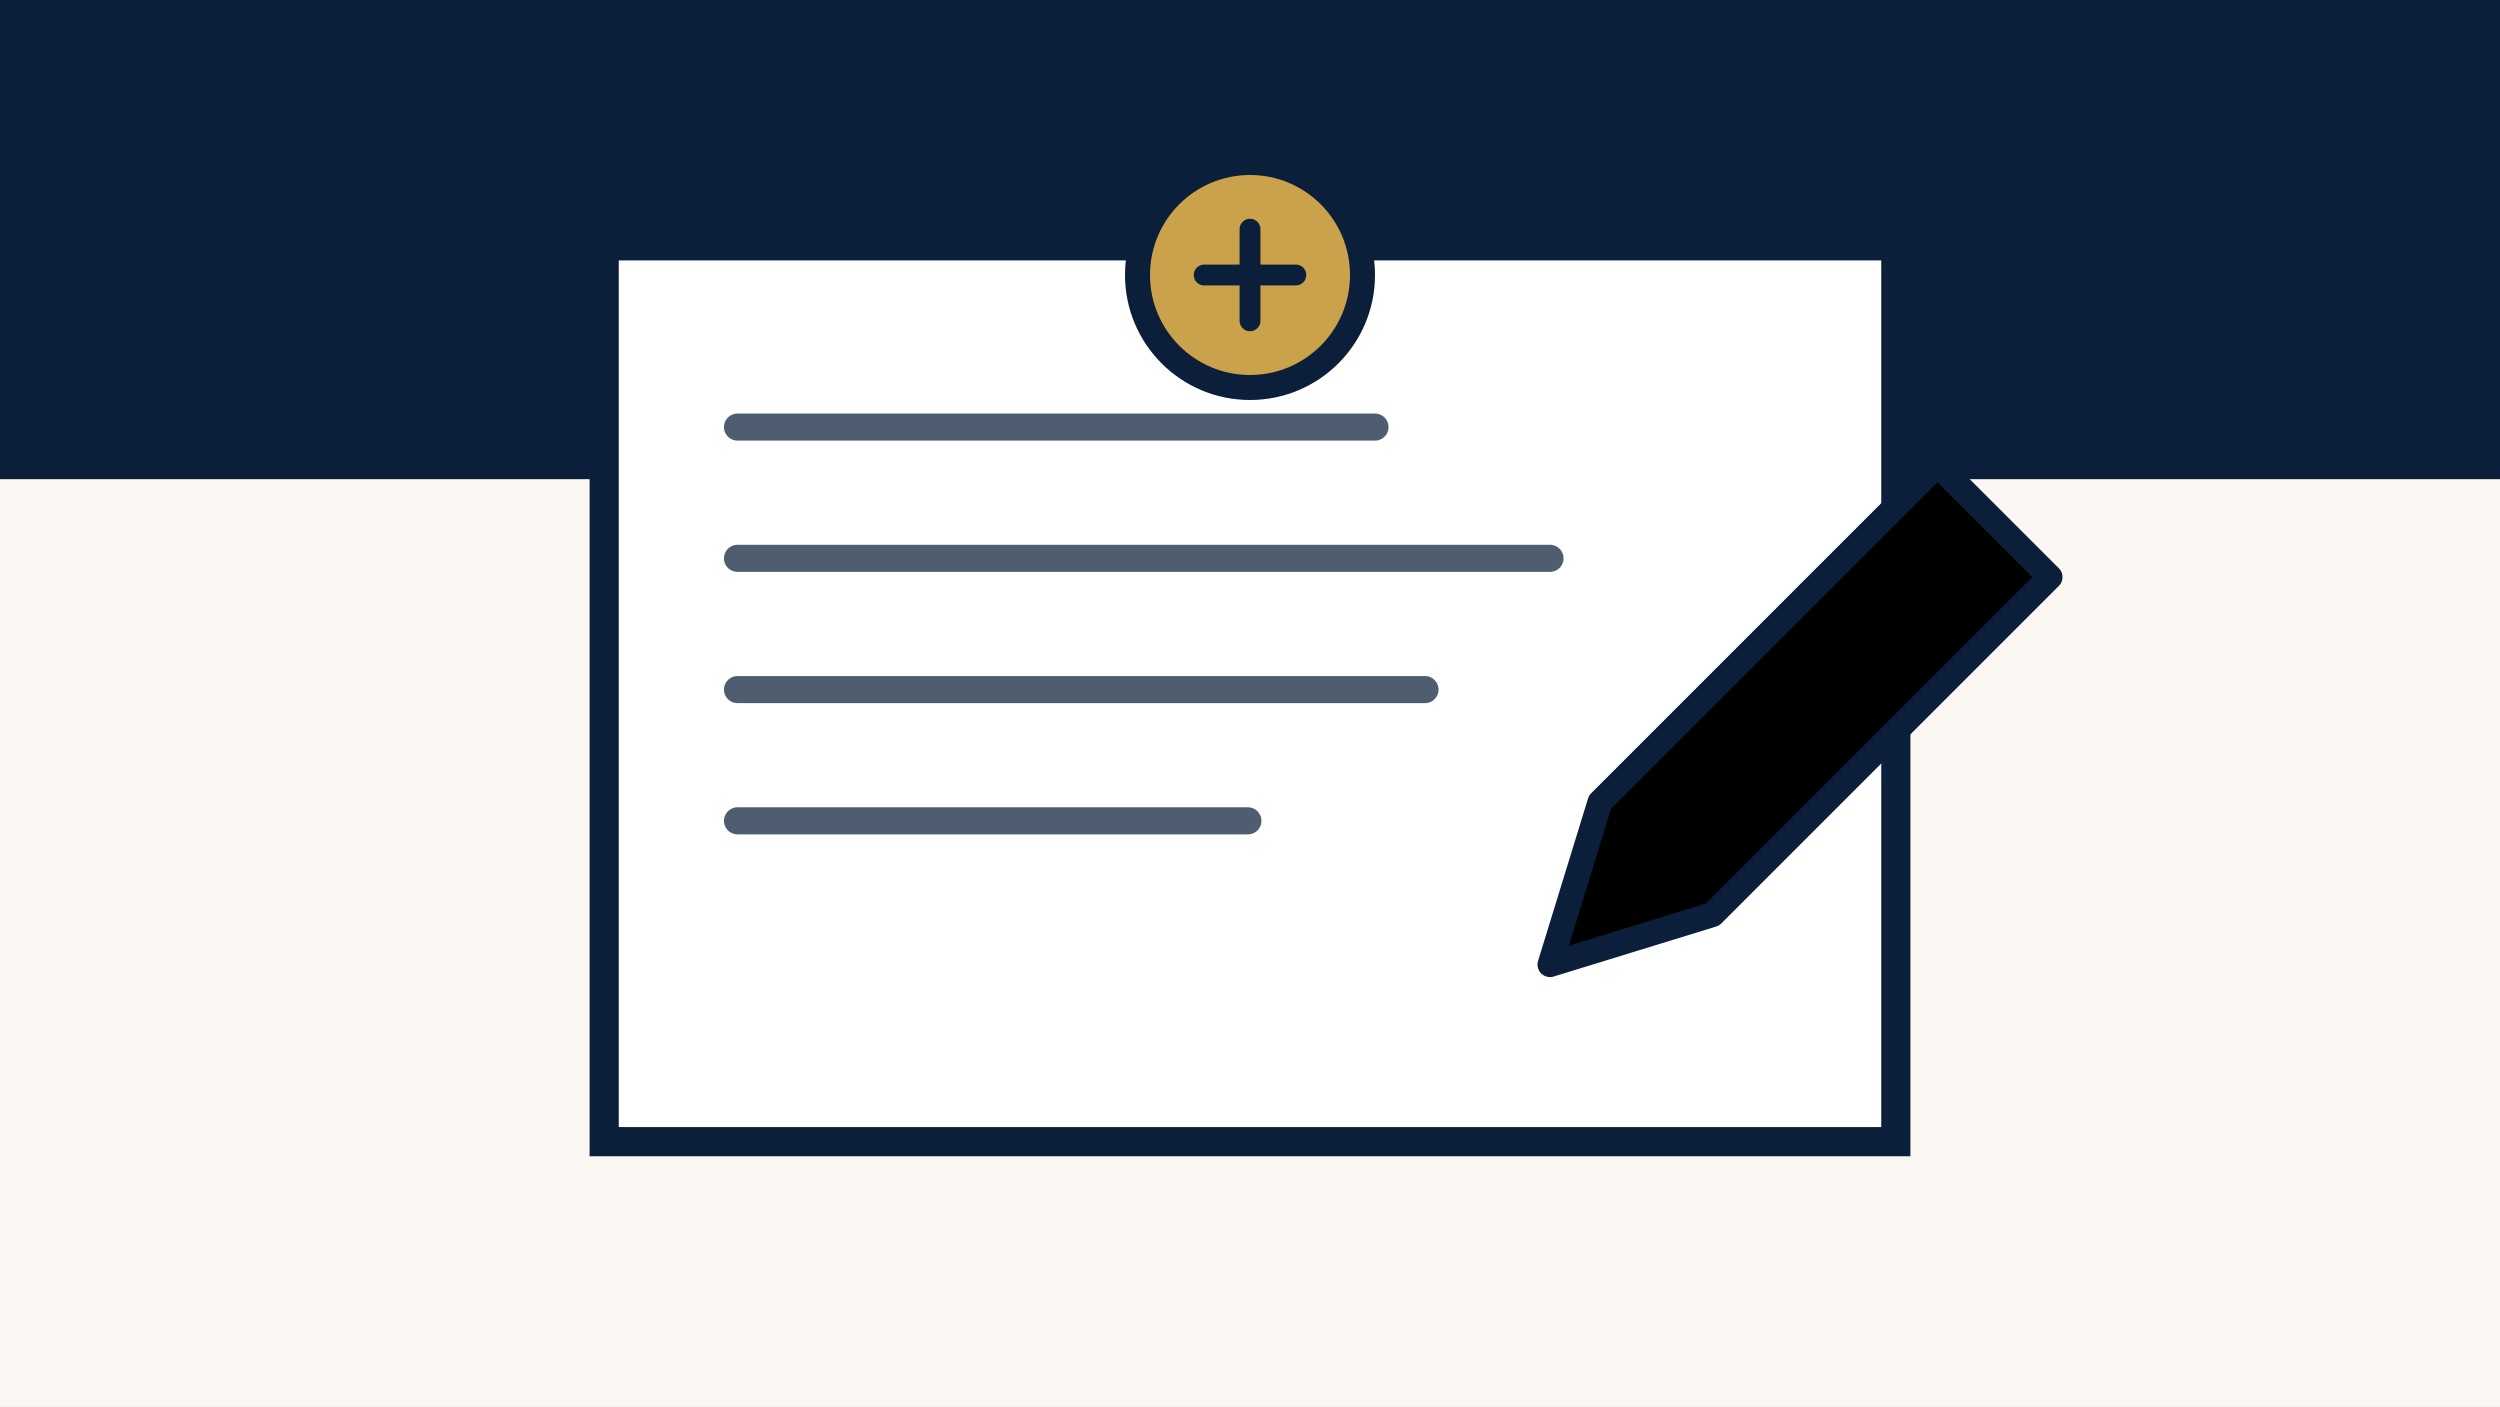
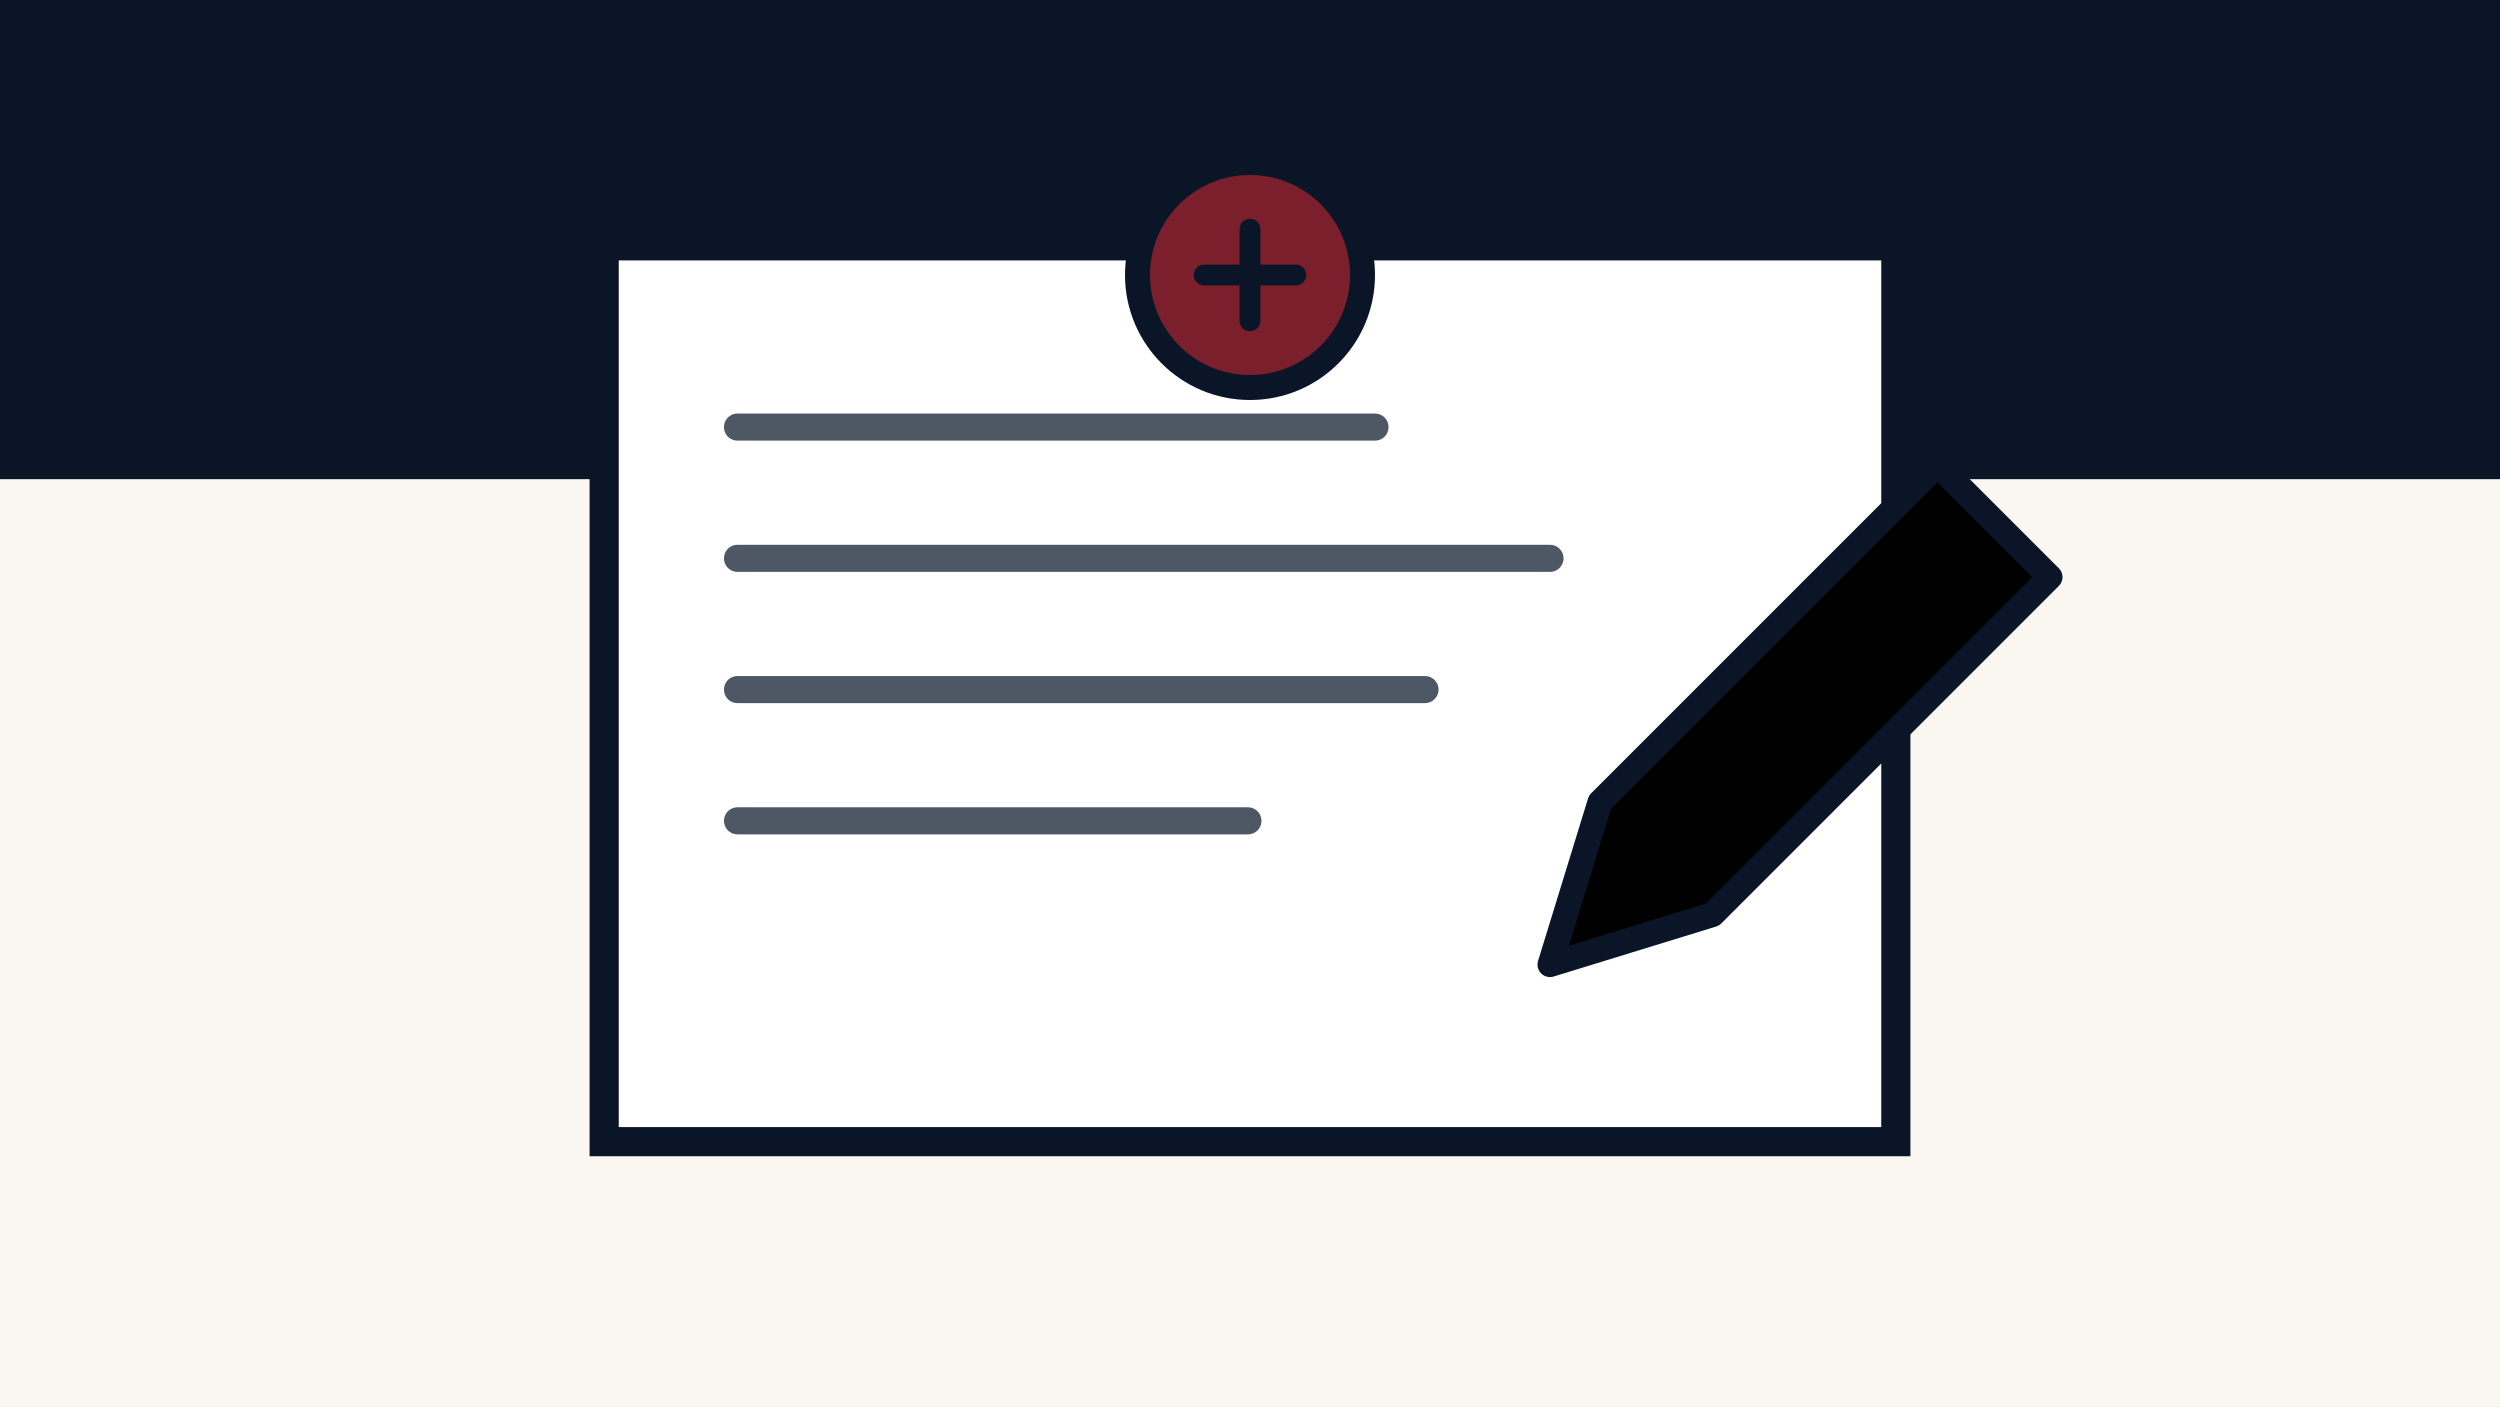
<svg xmlns="http://www.w3.org/2000/svg" viewBox="0 0 1200 675" role="img" aria-labelledby="title desc">
-   <rect width="1200" height="675" fill="#FAF7F2" />
-   <path d="M0 0h1200v230H0z" fill="#0B1F3A" />
-   <rect x="290" y="118" width="620" height="430" fill="#fff" stroke="#0B1F3A" stroke-width="14" />
-   <path d="M354 205h306M354 268h390M354 331h330M354 394h245" stroke="#0B1F3A" stroke-width="13" stroke-linecap="round" opacity=".72" />
-   <path d="M768 385 930 223l54 54-162 162-78 24 24-78Z" fill="#C9A24B" />
-   <path d="M768 385 930 223l54 54-162 162-78 24 24-78Z" stroke="#0B1F3A" stroke-width="12" stroke-linejoin="round" />
-   <circle cx="600" cy="132" r="54" fill="#C9A24B" stroke="#0B1F3A" stroke-width="12" />
-   <path d="M578 132h44M600 110v44" stroke="#0B1F3A" stroke-width="10" stroke-linecap="round" />
+   <rect width="1200" height="675" fill="#FAF7F1" />
+   <path d="M0 0h1200v230H0z" fill="#0A1628" />
+   <rect x="290" y="118" width="620" height="430" fill="#fff" stroke="#0A1628" stroke-width="14" />
+   <path d="M354 205h306M354 268h390M354 331h330M354 394h245" stroke="#0A1628" stroke-width="13" stroke-linecap="round" opacity=".72" />
+   <path d="M768 385 930 223l54 54-162 162-78 24 24-78Z" fill="#B8965A" />
+   <path d="M768 385 930 223l54 54-162 162-78 24 24-78Z" stroke="#0A1628" stroke-width="12" stroke-linejoin="round" />
+   <circle cx="600" cy="132" r="54" fill="#7A1F2B" stroke="#0A1628" stroke-width="12" />
+   <path d="M578 132h44M600 110v44" stroke="#0A1628" stroke-width="10" stroke-linecap="round" />
</svg>
